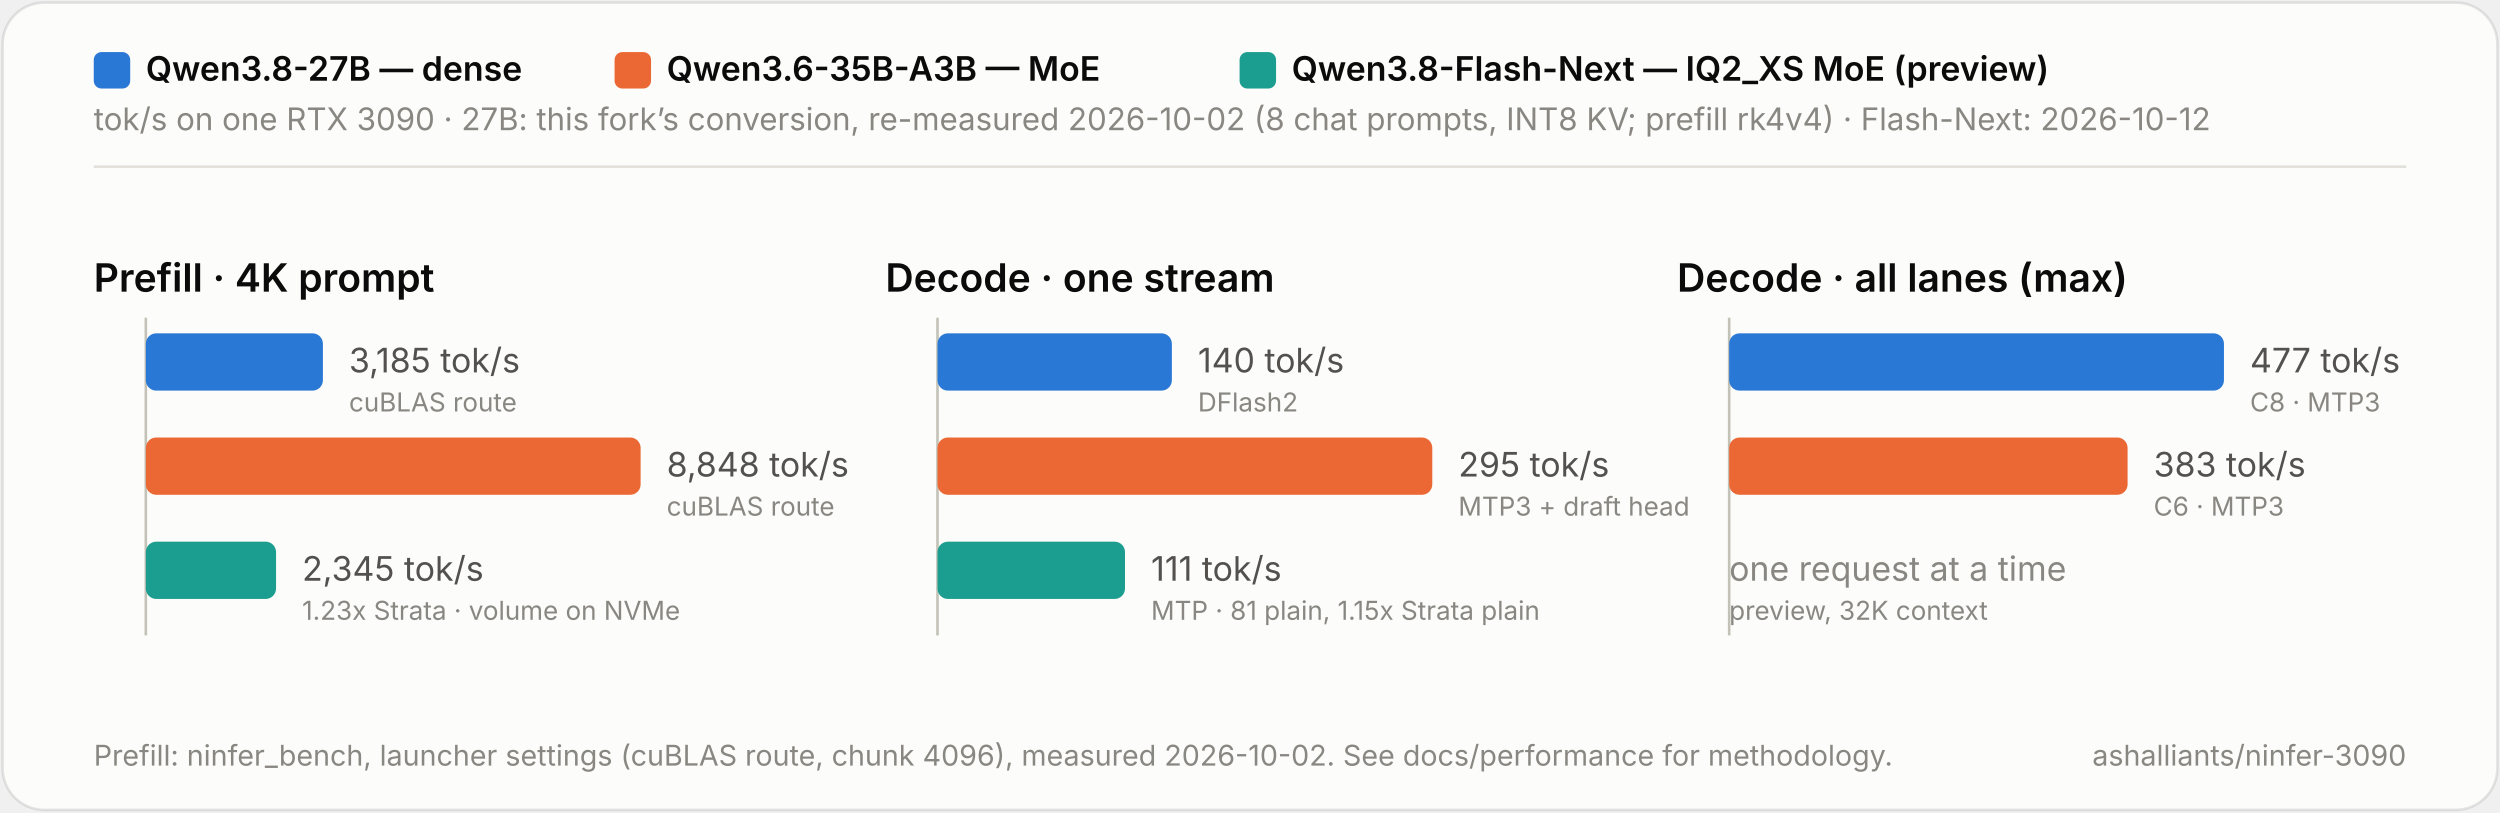
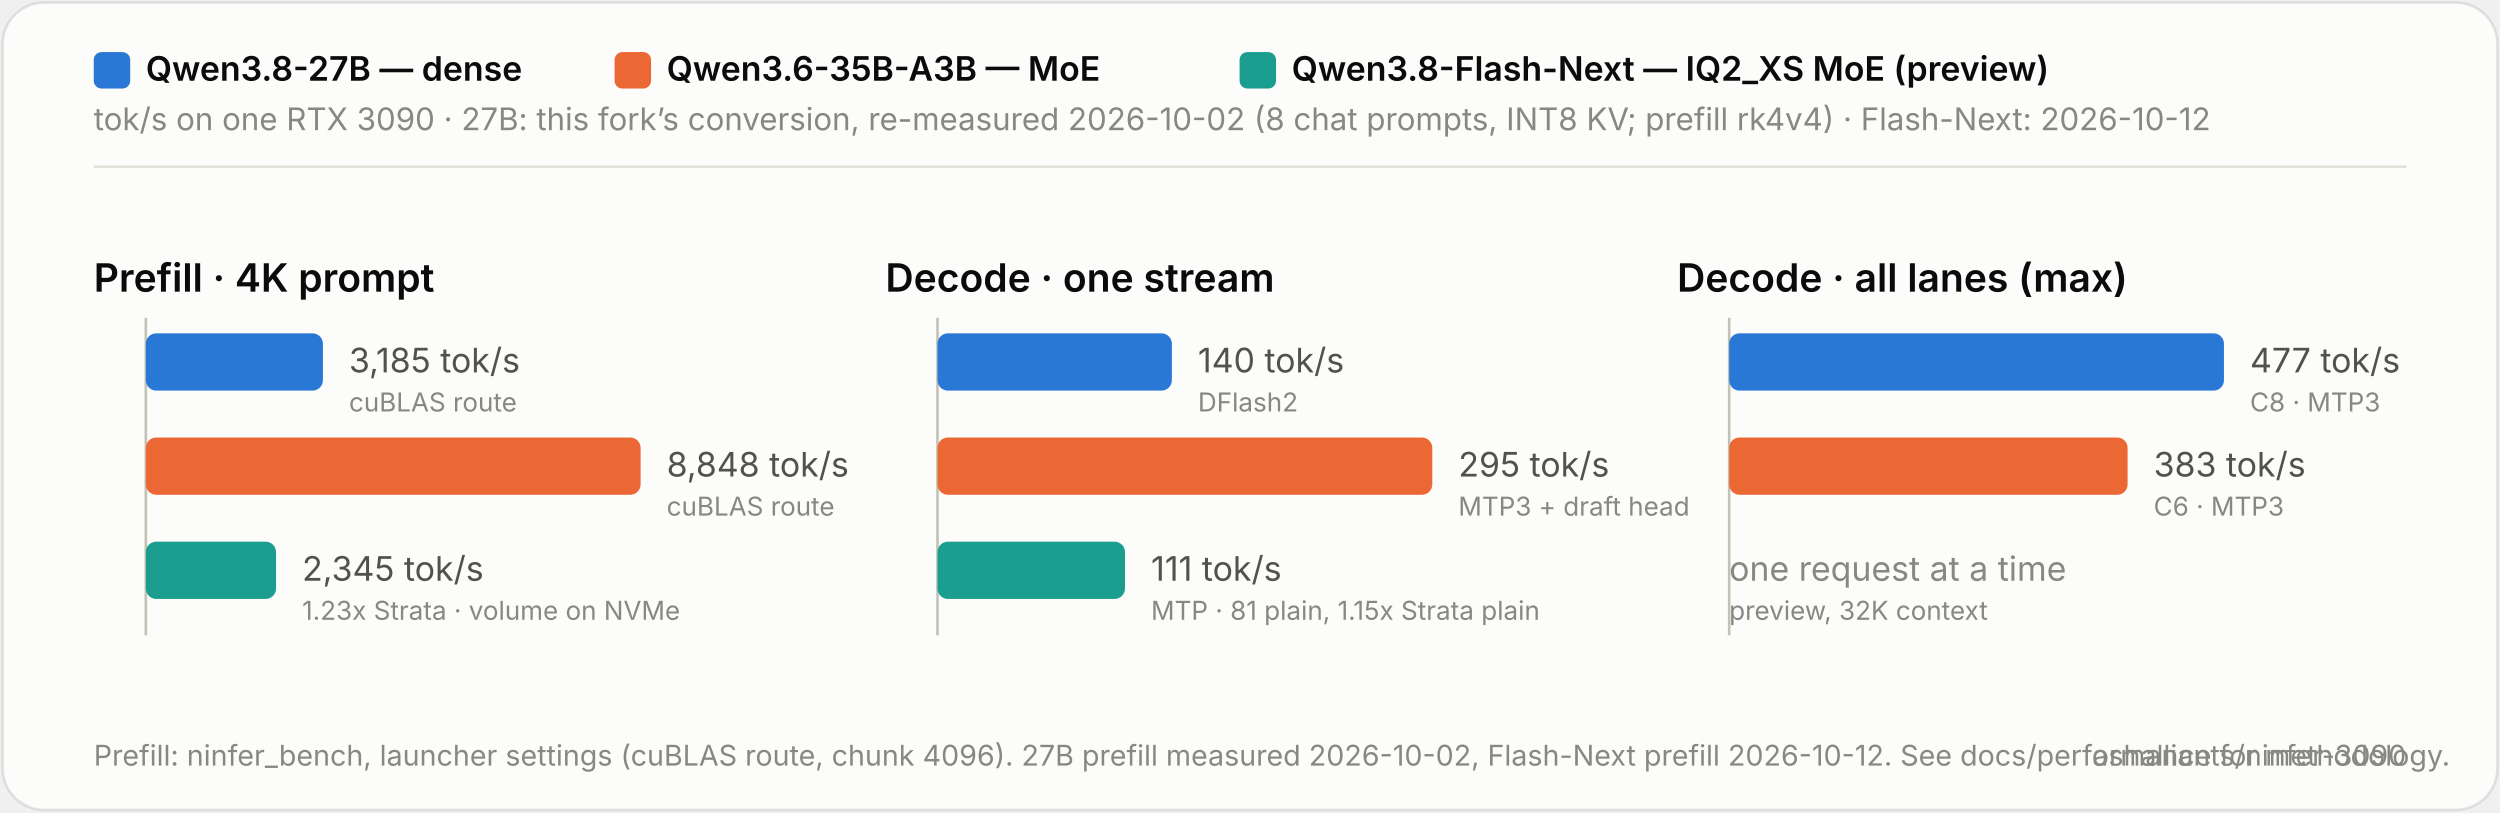
<svg xmlns="http://www.w3.org/2000/svg" viewBox="0 0 960 312" width="960" height="312" role="img" aria-label="NInfer-3090 throughput on one RTX 3090: prefill 3,185-8,848 tok/s; decode one stream 140-295 tok/s; decode all lanes 383-477 tok/s; Qwen3.8-Flash-Next preview: prefill 2,345 tok/s, decode 111 tok/s">
  <style>
    .nb-surface  { fill: #fcfcfb; }
    .nb-border   { stroke: rgba(11,11,11,0.10); }
    .nb-primary  { fill: #0b0b0b; }
    .nb-secondary{ fill: #52514e; }
    .nb-muted    { fill: #898781; }
    .nb-hair     { stroke: #e1e0d9; }
    .nb-baseline { stroke: #c3c2b7; }
    .nb-s1       { fill: #2a78d6; }
    .nb-s2       { fill: #eb6834; }
    .nb-s3       { fill: #1b9e8f; }
    .nb-dashed   { stroke: #898781; fill: none; stroke-dasharray: 4 3; }
    text { font-family: system-ui, -apple-system, "Segoe UI", sans-serif; }
    @media (prefers-color-scheme: dark) {
      .nb-surface  { fill: #1a1a19; }
      .nb-border   { stroke: rgba(255,255,255,0.10); }
      .nb-primary  { fill: #ffffff; }
      .nb-secondary{ fill: #c3c2b7; }
      .nb-muted    { fill: #898781; }
      .nb-hair     { stroke: #2c2c2a; }
      .nb-baseline { stroke: #383835; }
      .nb-s1       { fill: #3987e5; }
      .nb-s2       { fill: #d95926; }
      .nb-s3       { fill: #2fbfae; }
    }
  </style>
  <rect x="1" y="1" width="958" height="310" rx="16" class="nb-surface nb-border" stroke-width="1" />
  <rect x="36" y="20" width="14" height="14" rx="3" class="nb-s1" />
  <text x="56" y="31" font-size="13" font-weight="600" class="nb-primary">Qwen3.8-27B — dense</text>
  <rect x="236" y="20" width="14" height="14" rx="3" class="nb-s2" />
  <text x="256" y="31" font-size="13" font-weight="600" class="nb-primary">Qwen3.6-35B-A3B — MoE</text>
  <rect x="476" y="20" width="14" height="14" rx="3" class="nb-s3" />
  <text x="496" y="31" font-size="13" font-weight="600" class="nb-primary">Qwen3.8-Flash-Next — IQ2_XS MoE (preview)</text>
  <text x="36" y="50" font-size="12" class="nb-muted">tok/s on one RTX 3090 · 27B: this fork’s conversion, re-measured 2026-10-02 (8 chat prompts, INT8 KV; prefill rk4v4) · Flash-Next: 2026-10-12</text>
  <line x1="36" y1="64" x2="924" y2="64" class="nb-hair" stroke-width="1" />
  <g>
    <text x="36" y="112" font-size="15" font-weight="600" class="nb-primary">Prefill · 4K prompt</text>
    <line x1="56" y1="122" x2="56" y2="244" class="nb-baseline" stroke-width="1" />
    <rect x="36" y="20" width="0" height="0" opacity="0" />
    <rect x="56" y="128" width="68" height="22" rx="4" class="nb-s1" />
    <text x="134" y="143" font-size="13" class="nb-secondary">3,185 tok/s</text>
    <text x="134" y="158" font-size="10" class="nb-muted">cuBLAS route</text>
    <rect x="56" y="168" width="190" height="22" rx="4" class="nb-s2" />
    <text x="256" y="183" font-size="13" class="nb-secondary">8,848 tok/s</text>
    <text x="256" y="198" font-size="10" class="nb-muted">cuBLAS route</text>
    <rect x="56" y="208" width="50" height="22" rx="4" class="nb-s3" />
    <text x="116" y="223" font-size="13" class="nb-secondary">2,345 tok/s</text>
    <text x="116" y="238" font-size="10" class="nb-muted">1.23x Strata · volume on NVMe</text>
  </g>
  <g>
    <text x="340" y="112" font-size="15" font-weight="600" class="nb-primary">Decode · one stream</text>
    <line x1="360" y1="122" x2="360" y2="244" class="nb-baseline" stroke-width="1" />
    <rect x="360" y="128" width="90" height="22" rx="4" class="nb-s1" />
    <text x="460" y="143" font-size="13" class="nb-secondary">140 tok/s</text>
    <text x="460" y="158" font-size="10" class="nb-muted">DFlash2</text>
    <rect x="360" y="168" width="190" height="22" rx="4" class="nb-s2" />
    <text x="560" y="183" font-size="13" class="nb-secondary">295 tok/s</text>
    <text x="560" y="198" font-size="10" class="nb-muted">MTP3 + draft head</text>
    <rect x="360" y="208" width="72" height="22" rx="4" class="nb-s3" />
    <text x="442" y="223" font-size="13" class="nb-secondary">111 tok/s</text>
    <text x="442" y="238" font-size="10" class="nb-muted">MTP · 81 plain, 1.15x Strata plain</text>
  </g>
  <g>
    <text x="644" y="112" font-size="15" font-weight="600" class="nb-primary">Decode · all lanes (max)</text>
    <line x1="664" y1="122" x2="664" y2="244" class="nb-baseline" stroke-width="1" />
    <rect x="664" y="128" width="190" height="22" rx="4" class="nb-s1" />
    <text x="864" y="143" font-size="13" class="nb-secondary">477 tok/s</text>
    <text x="864" y="158" font-size="10" class="nb-muted">C8 · MTP3</text>
    <rect x="664" y="168" width="153" height="22" rx="4" class="nb-s2" />
    <text x="827" y="183" font-size="13" class="nb-secondary">383 tok/s</text>
    <text x="827" y="198" font-size="10" class="nb-muted">C6 · MTP3</text>
    <text x="664" y="223" font-size="13" class="nb-muted">one request at a time</text>
    <text x="664" y="238" font-size="10" class="nb-muted">preview, 32K context</text>
  </g>
-   <text x="36" y="294" font-size="11" class="nb-muted">Prefill: ninfer_bench, launcher settings (cuBLAS route, chunk 4096), measured 2026-10-02. See docs/performance for methodology.</text>
+   <text x="36" y="294" font-size="11" class="nb-muted">Prefill: ninfer_bench, launcher settings (cuBLAS route, chunk 4096). 27B prefill measured 2026-10-02, Flash-Next prefill 2026-10-12. See docs/performance for methodology.</text>
  <text x="924" y="294" font-size="11" text-anchor="end" class="nb-muted">ashalliants/ninfer-3090</text>
</svg>
